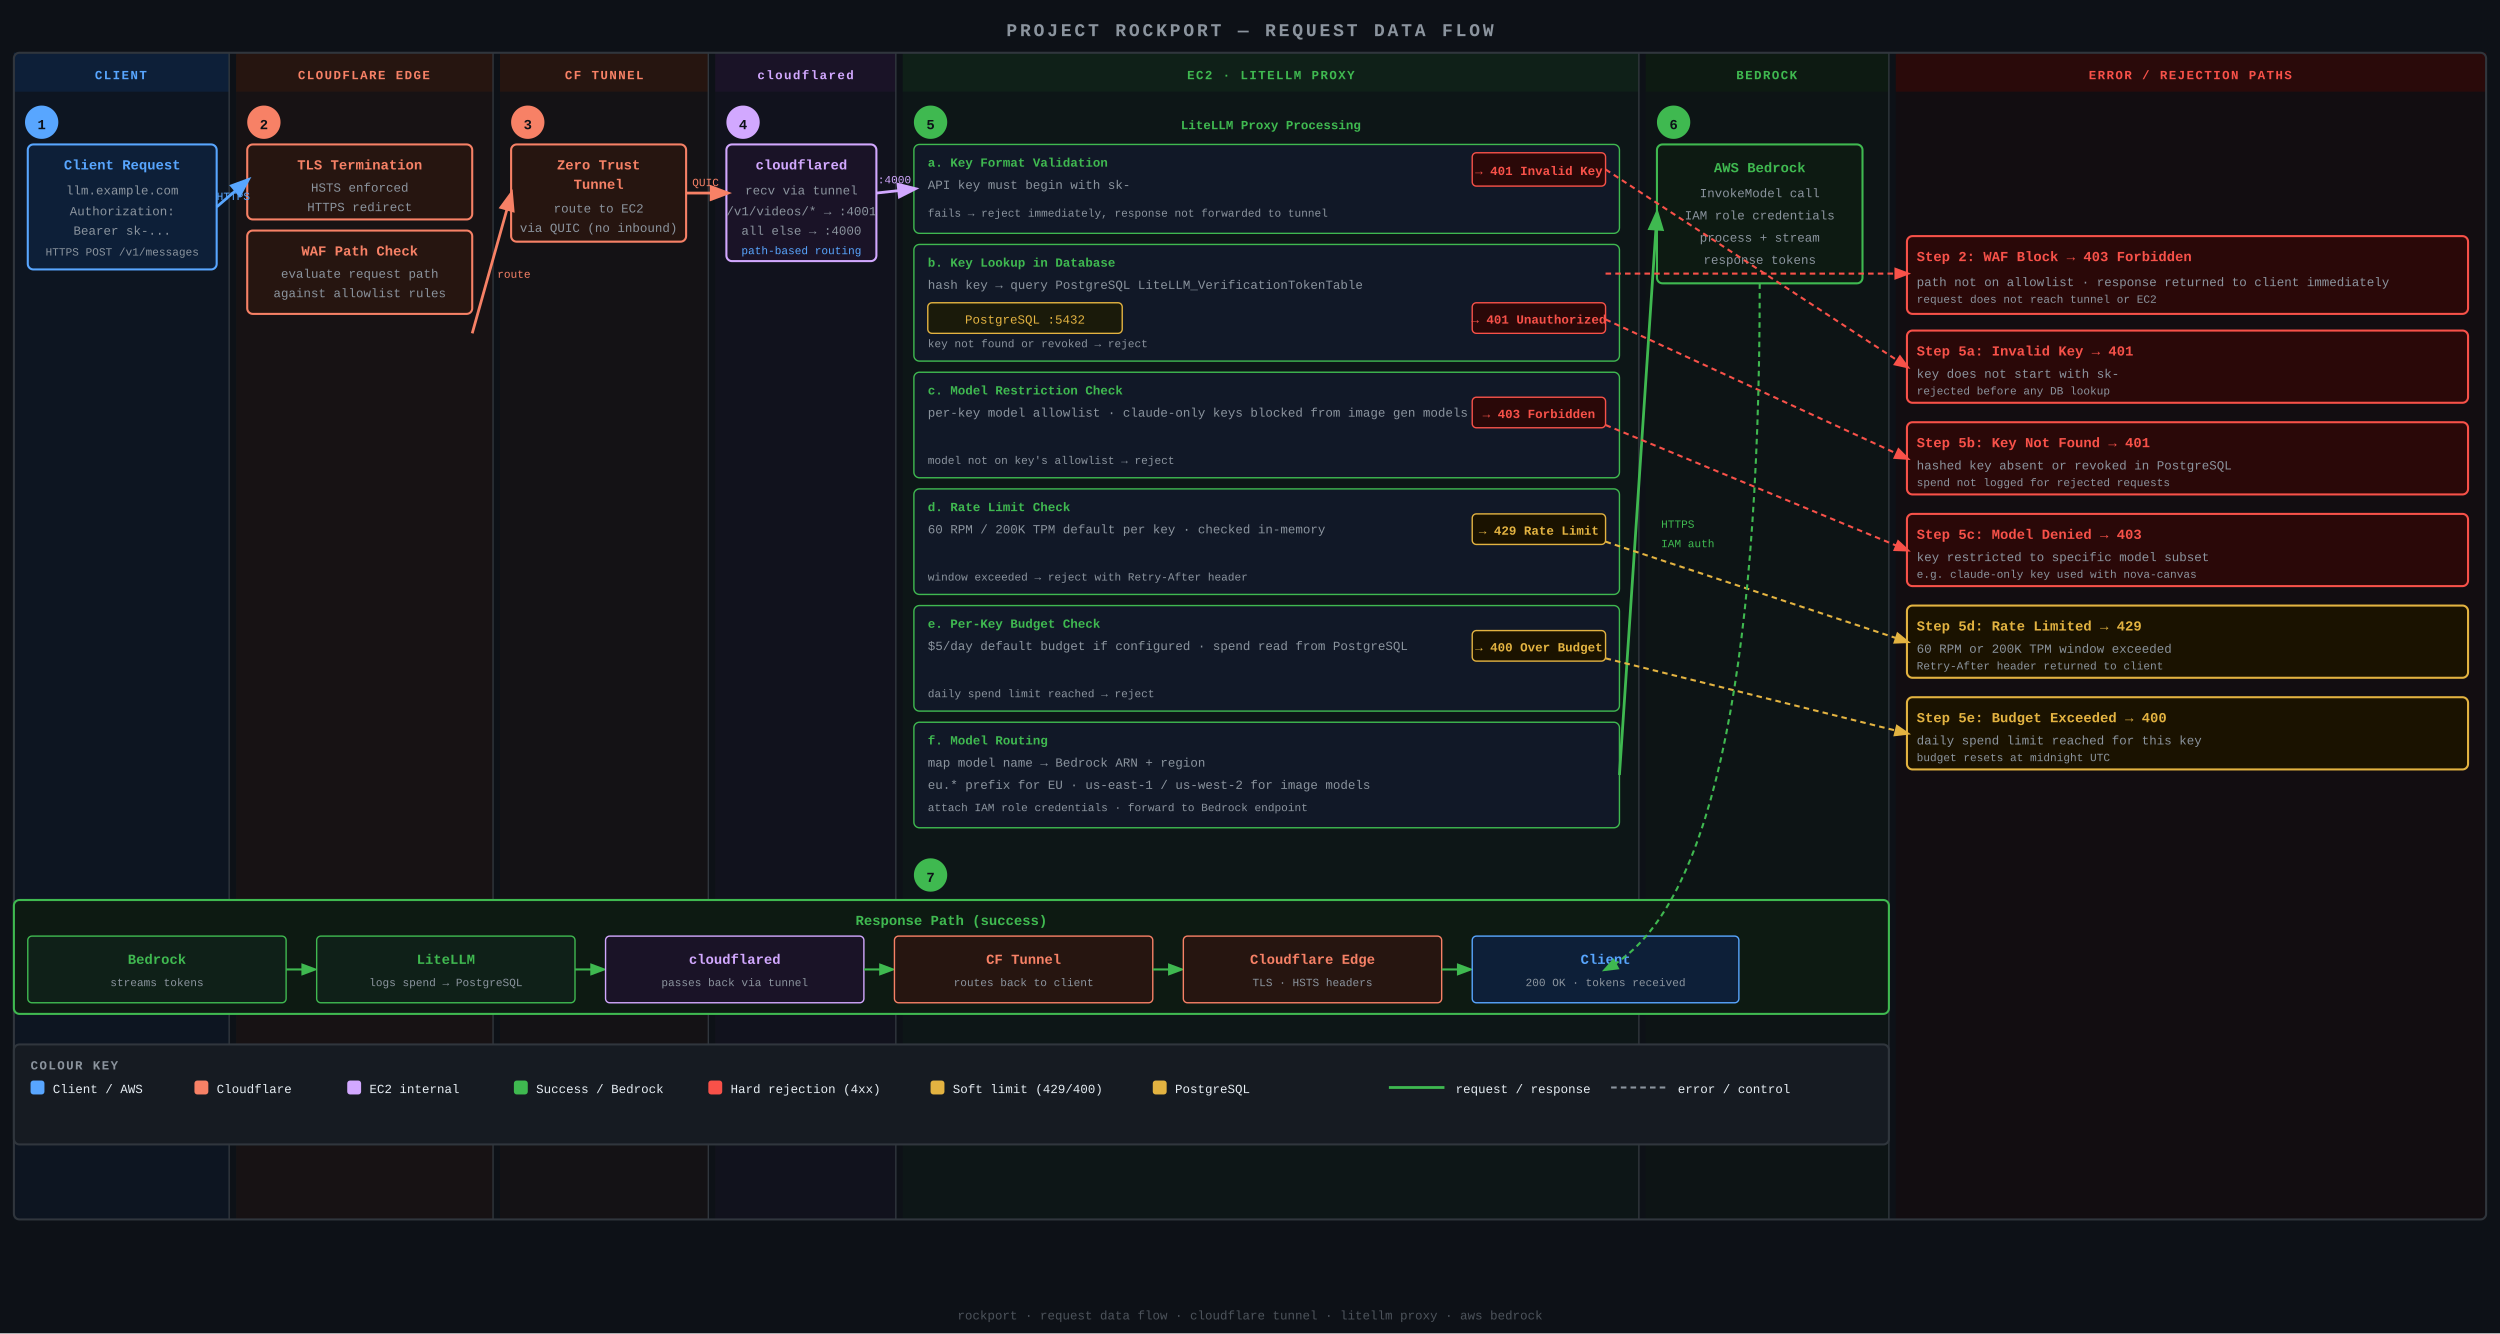
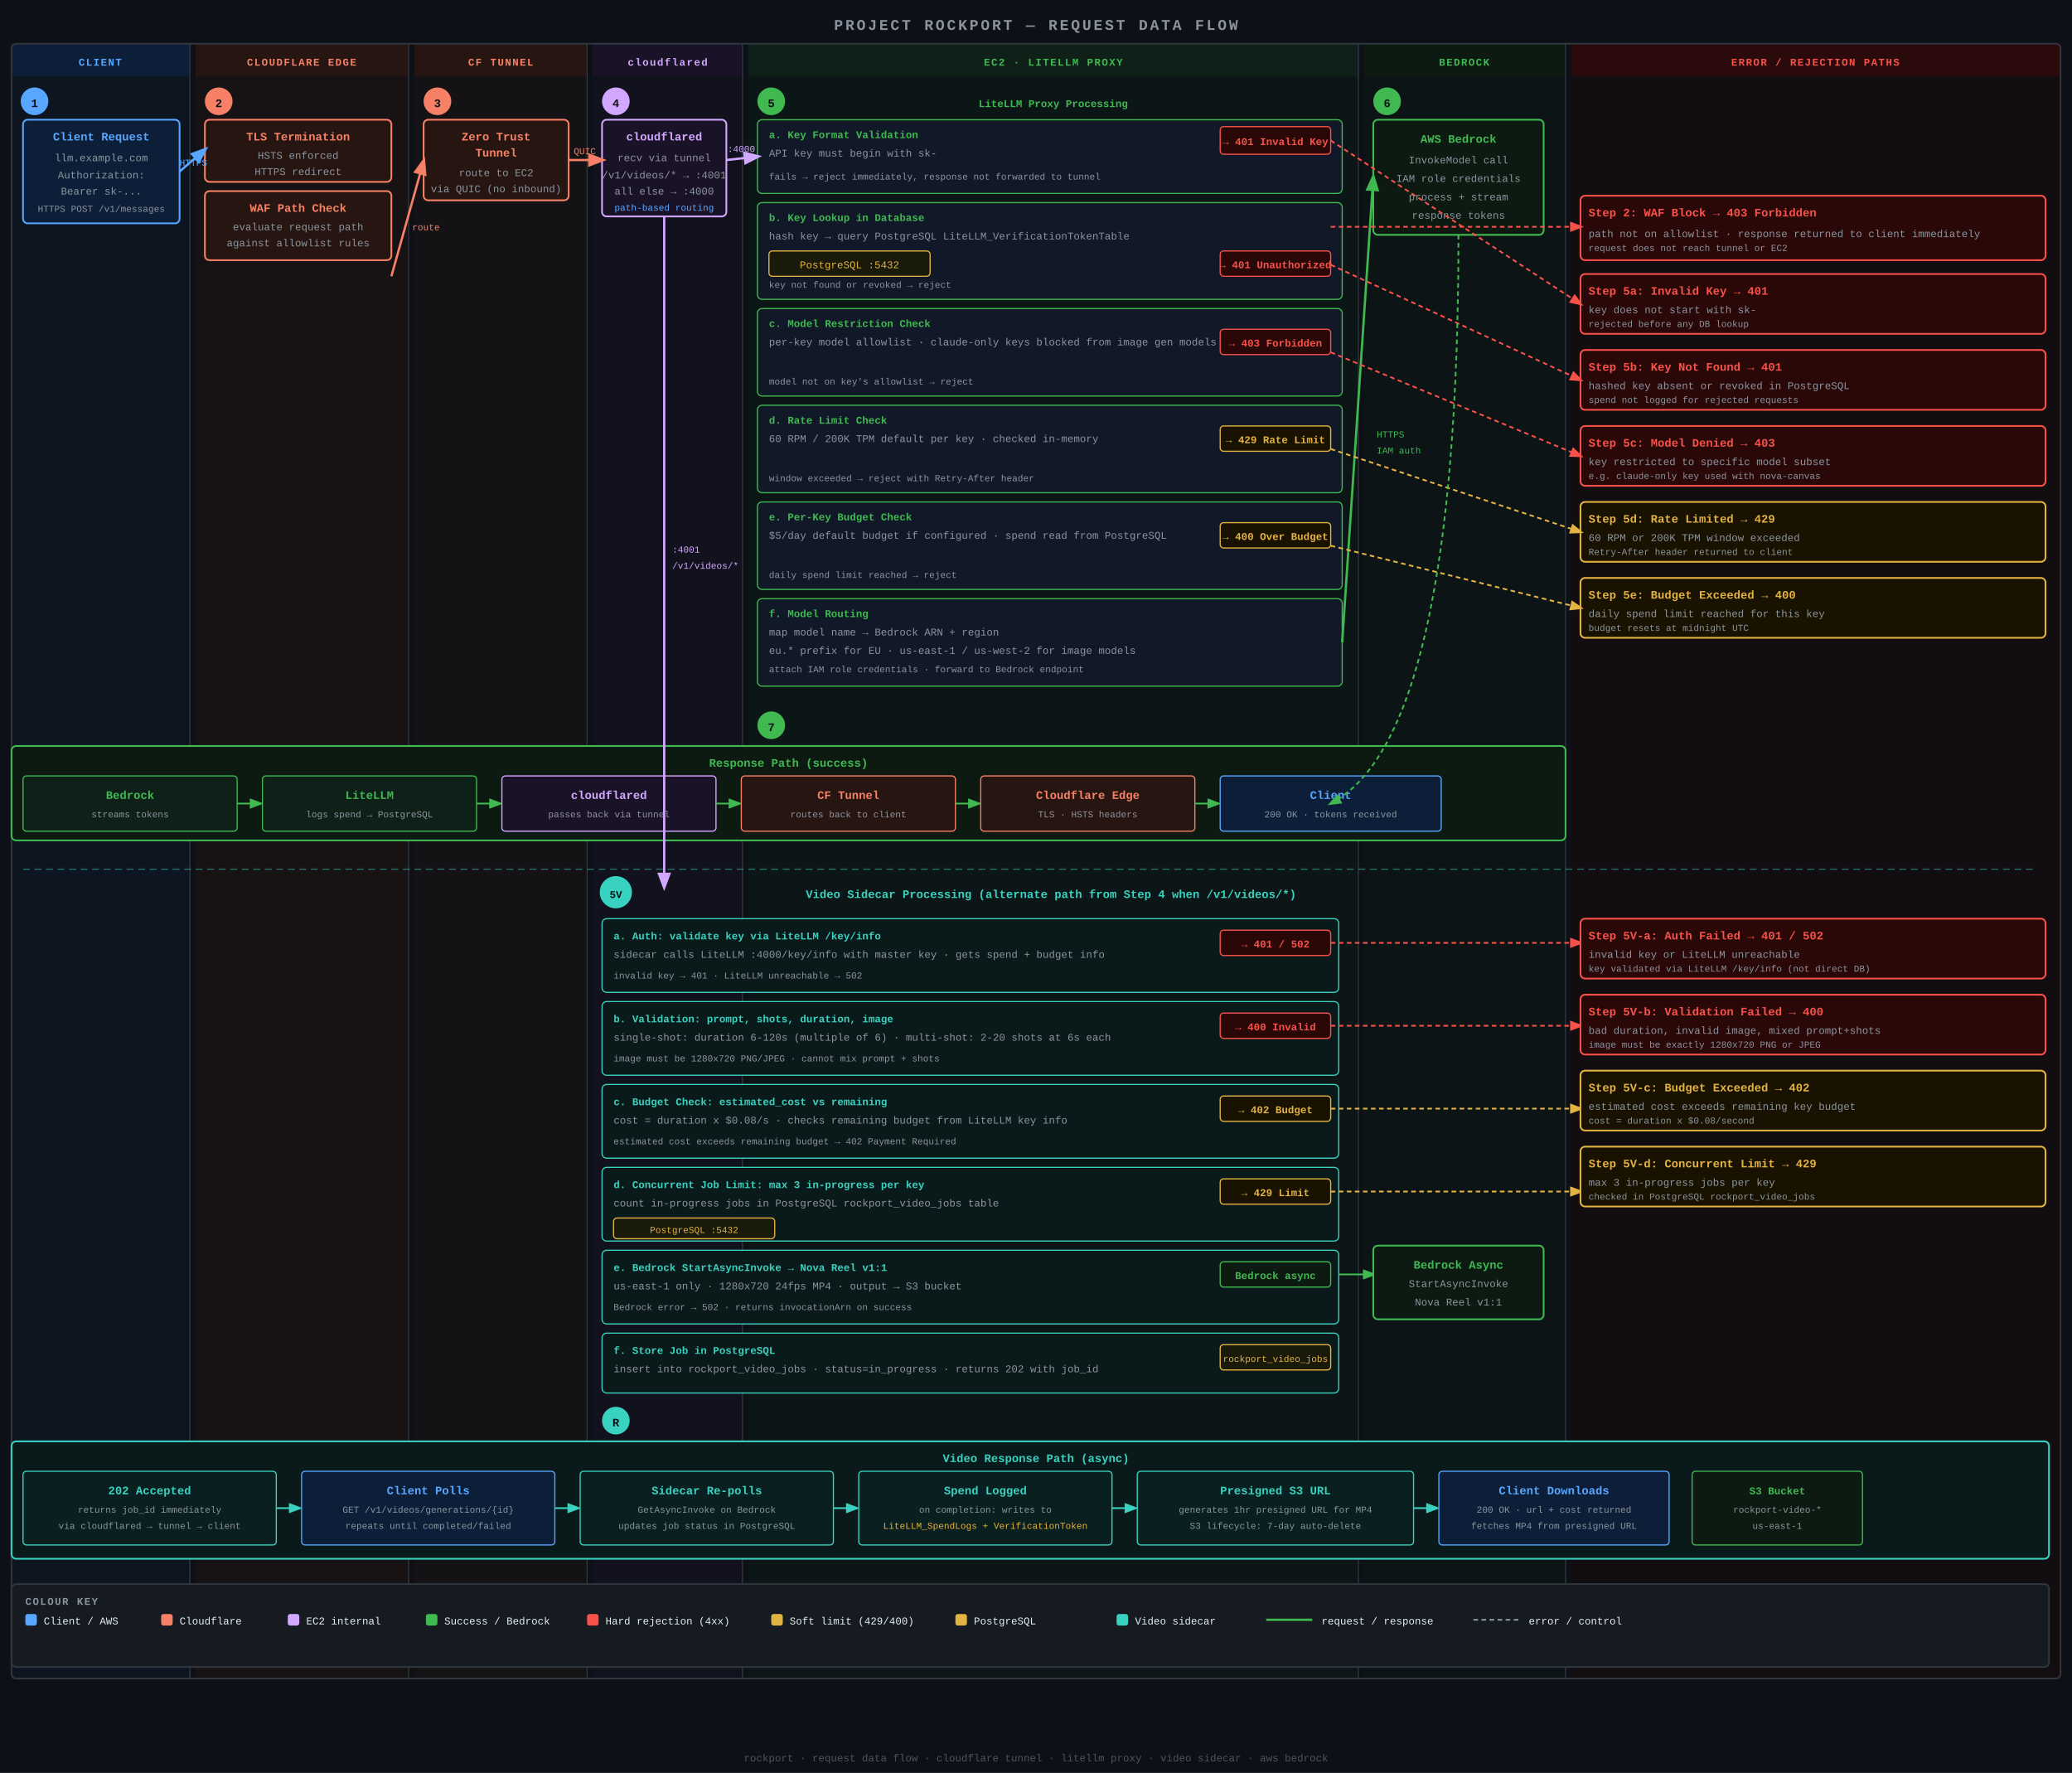
- <svg xmlns="http://www.w3.org/2000/svg" viewBox="0 0 1800 960" width="1800" height="960" font-family="'Courier New', Courier, monospace">
+ <svg xmlns="http://www.w3.org/2000/svg" viewBox="0 0 1800 1540" width="1800" height="1540" font-family="'Courier New', Courier, monospace">
  <defs>
    <marker id="ah" markerWidth="8" markerHeight="8" refX="6" refY="3" orient="auto">
      <path d="M0,0 L0,6 L8,3 z" fill="#8b949e" />
    </marker>
    <marker id="ah-green" markerWidth="8" markerHeight="8" refX="6" refY="3" orient="auto">
      <path d="M0,0 L0,6 L8,3 z" fill="#3fb950" />
    </marker>
    <marker id="ah-red" markerWidth="8" markerHeight="8" refX="6" refY="3" orient="auto">
      <path d="M0,0 L0,6 L8,3 z" fill="#f85149" />
    </marker>
    <marker id="ah-orange" markerWidth="8" markerHeight="8" refX="6" refY="3" orient="auto">
      <path d="M0,0 L0,6 L8,3 z" fill="#f78166" />
    </marker>
    <marker id="ah-blue" markerWidth="8" markerHeight="8" refX="6" refY="3" orient="auto">
      <path d="M0,0 L0,6 L8,3 z" fill="#58a6ff" />
    </marker>
    <marker id="ah-purple" markerWidth="8" markerHeight="8" refX="6" refY="3" orient="auto">
      <path d="M0,0 L0,6 L8,3 z" fill="#d2a8ff" />
    </marker>
    <marker id="ah-yellow" markerWidth="8" markerHeight="8" refX="6" refY="3" orient="auto">
      <path d="M0,0 L0,6 L8,3 z" fill="#e3b341" />
    </marker>
+     <marker id="ah-cyan" markerWidth="8" markerHeight="8" refX="6" refY="3" orient="auto">
+       <path d="M0,0 L0,6 L8,3 z" fill="#39d2c0" />
+     </marker>
+     <marker id="ah-down" markerWidth="8" markerHeight="8" refX="3" refY="6" orient="auto">
+       <path d="M0,0 L6,0 L3,8 z" fill="#d2a8ff" />
+     </marker>
  </defs>
-   <rect width="1800" height="960" fill="#0d1117" />
+   <rect width="1800" height="1540" fill="#0d1117" />
  <text x="900" y="26" text-anchor="middle" fill="#8b949e" font-size="13" font-weight="bold" letter-spacing="2">PROJECT ROCKPORT — REQUEST DATA FLOW</text>
-   <rect x="10" y="38" width="155" height="840" rx="0" fill="#0d1f38" opacity="0.3" />
-   <rect x="170" y="38" width="185" height="840" rx="0" fill="#261510" opacity="0.4" />
-   <rect x="360" y="38" width="150" height="840" rx="0" fill="#261510" opacity="0.25" />
-   <rect x="515" y="38" width="130" height="840" rx="0" fill="#1a1327" opacity="0.35" />
-   <rect x="650" y="38" width="530" height="840" rx="0" fill="#0f2018" opacity="0.35" />
-   <rect x="1185" y="38" width="175" height="840" rx="0" fill="#0d1a12" opacity="0.4" />
-   <rect x="1365" y="38" width="425" height="840" rx="0" fill="#1a0808" opacity="0.4" />
+   <rect x="10" y="38" width="155" height="1420" rx="0" fill="#0d1f38" opacity="0.3" />
+   <rect x="170" y="38" width="185" height="1420" rx="0" fill="#261510" opacity="0.4" />
+   <rect x="360" y="38" width="150" height="1420" rx="0" fill="#261510" opacity="0.25" />
+   <rect x="515" y="38" width="130" height="1420" rx="0" fill="#1a1327" opacity="0.35" />
+   <rect x="650" y="38" width="530" height="1420" rx="0" fill="#0f2018" opacity="0.35" />
+   <rect x="1185" y="38" width="175" height="1420" rx="0" fill="#0d1a12" opacity="0.4" />
+   <rect x="1365" y="38" width="425" height="1420" rx="0" fill="#1a0808" opacity="0.4" />
  <rect x="10" y="38" width="155" height="28" fill="#0d1f38" />
  <rect x="170" y="38" width="185" height="28" fill="#261510" />
  <rect x="360" y="38" width="150" height="28" fill="#261510" />
  <rect x="515" y="38" width="130" height="28" fill="#1a1327" />
  <rect x="650" y="38" width="530" height="28" fill="#0f2018" />
  <rect x="1185" y="38" width="175" height="28" fill="#0d1a12" />
  <rect x="1365" y="38" width="425" height="28" fill="#2a0a0a" />
  <text x="87" y="57" text-anchor="middle" fill="#58a6ff" font-size="9" font-weight="bold" letter-spacing="1">CLIENT</text>
  <text x="262" y="57" text-anchor="middle" fill="#f78166" font-size="9" font-weight="bold" letter-spacing="1">CLOUDFLARE EDGE</text>
  <text x="435" y="57" text-anchor="middle" fill="#f78166" font-size="9" font-weight="bold" letter-spacing="1">CF TUNNEL</text>
  <text x="580" y="57" text-anchor="middle" fill="#d2a8ff" font-size="9" font-weight="bold" letter-spacing="1">cloudflared</text>
  <text x="915" y="57" text-anchor="middle" fill="#3fb950" font-size="9" font-weight="bold" letter-spacing="1">EC2 · LITELLM PROXY</text>
  <text x="1272" y="57" text-anchor="middle" fill="#3fb950" font-size="9" font-weight="bold" letter-spacing="1">BEDROCK</text>
  <text x="1577" y="57" text-anchor="middle" fill="#f85149" font-size="9" font-weight="bold" letter-spacing="1">ERROR / REJECTION PATHS</text>
-   <line x1="165" y1="38" x2="165" y2="878" stroke="#30363d" stroke-width="1" />
-   <line x1="355" y1="38" x2="355" y2="878" stroke="#30363d" stroke-width="1" />
-   <line x1="510" y1="38" x2="510" y2="878" stroke="#30363d" stroke-width="1" />
-   <line x1="645" y1="38" x2="645" y2="878" stroke="#30363d" stroke-width="1" />
-   <line x1="1180" y1="38" x2="1180" y2="878" stroke="#30363d" stroke-width="1" />
-   <line x1="1360" y1="38" x2="1360" y2="878" stroke="#30363d" stroke-width="1" />
-   <rect x="10" y="38" width="1780" height="840" rx="4" fill="none" stroke="#30363d" stroke-width="1.5" />
+   <line x1="165" y1="38" x2="165" y2="1458" stroke="#30363d" stroke-width="1" />
+   <line x1="355" y1="38" x2="355" y2="1458" stroke="#30363d" stroke-width="1" />
+   <line x1="510" y1="38" x2="510" y2="1458" stroke="#30363d" stroke-width="1" />
+   <line x1="645" y1="38" x2="645" y2="1458" stroke="#30363d" stroke-width="1" />
+   <line x1="1180" y1="38" x2="1180" y2="1458" stroke="#30363d" stroke-width="1" />
+   <line x1="1360" y1="38" x2="1360" y2="1458" stroke="#30363d" stroke-width="1" />
+   <rect x="10" y="38" width="1780" height="1420" rx="4" fill="none" stroke="#30363d" stroke-width="1.5" />
  <circle cx="30" cy="88" r="12" fill="#58a6ff" />
  <text x="30" y="93" text-anchor="middle" fill="#0d1117" font-size="10" font-weight="bold">1</text>
  <rect x="20" y="104" width="136" height="90" rx="4" fill="#0d1f38" stroke="#58a6ff" stroke-width="1.5" />
  <text x="88" y="122" text-anchor="middle" fill="#58a6ff" font-size="10" font-weight="bold">Client Request</text>
  <text x="88" y="140" text-anchor="middle" fill="#8b949e" font-size="9">llm.example.com</text>
  <text x="88" y="155" text-anchor="middle" fill="#8b949e" font-size="9">Authorization:</text>
  <text x="88" y="169" text-anchor="middle" fill="#8b949e" font-size="9">Bearer sk-...</text>
  <text x="88" y="184" text-anchor="middle" fill="#8b949e" font-size="8">HTTPS POST /v1/messages</text>
  <circle cx="190" cy="88" r="12" fill="#f78166" />
  <text x="190" y="93" text-anchor="middle" fill="#0d1117" font-size="10" font-weight="bold">2</text>
  <rect x="178" y="104" width="162" height="54" rx="4" fill="#261510" stroke="#f78166" stroke-width="1.5" />
  <text x="259" y="122" text-anchor="middle" fill="#f78166" font-size="10" font-weight="bold">TLS Termination</text>
  <text x="259" y="138" text-anchor="middle" fill="#8b949e" font-size="9">HSTS enforced</text>
  <text x="259" y="152" text-anchor="middle" fill="#8b949e" font-size="9">HTTPS redirect</text>
  <rect x="178" y="166" width="162" height="60" rx="4" fill="#261510" stroke="#f78166" stroke-width="1.5" />
  <text x="259" y="184" text-anchor="middle" fill="#f78166" font-size="10" font-weight="bold">WAF Path Check</text>
  <text x="259" y="200" text-anchor="middle" fill="#8b949e" font-size="9">evaluate request path</text>
  <text x="259" y="214" text-anchor="middle" fill="#8b949e" font-size="9">against allowlist rules</text>
  <circle cx="380" cy="88" r="12" fill="#f78166" />
  <text x="380" y="93" text-anchor="middle" fill="#0d1117" font-size="10" font-weight="bold">3</text>
  <rect x="368" y="104" width="126" height="70" rx="4" fill="#261510" stroke="#f78166" stroke-width="1.5" />
  <text x="431" y="122" text-anchor="middle" fill="#f78166" font-size="10" font-weight="bold">Zero Trust</text>
  <text x="431" y="136" text-anchor="middle" fill="#f78166" font-size="10" font-weight="bold">Tunnel</text>
  <text x="431" y="153" text-anchor="middle" fill="#8b949e" font-size="9">route to EC2</text>
  <text x="431" y="167" text-anchor="middle" fill="#8b949e" font-size="9">via QUIC (no inbound)</text>
  <circle cx="535" cy="88" r="12" fill="#d2a8ff" />
  <text x="535" y="93" text-anchor="middle" fill="#0d1117" font-size="10" font-weight="bold">4</text>
  <rect x="523" y="104" width="108" height="84" rx="4" fill="#1a1327" stroke="#d2a8ff" stroke-width="1.5" />
  <text x="577" y="122" text-anchor="middle" fill="#d2a8ff" font-size="10" font-weight="bold">cloudflared</text>
  <text x="577" y="140" text-anchor="middle" fill="#8b949e" font-size="9">recv via tunnel</text>
  <text x="577" y="155" text-anchor="middle" fill="#8b949e" font-size="9">/v1/videos/* → :4001</text>
  <text x="577" y="169" text-anchor="middle" fill="#8b949e" font-size="9">all else → :4000</text>
  <text x="577" y="183" text-anchor="middle" fill="#58a6ff" font-size="8">path-based routing</text>
  <circle cx="670" cy="88" r="12" fill="#3fb950" />
  <text x="670" y="93" text-anchor="middle" fill="#0d1117" font-size="10" font-weight="bold">5</text>
  <text x="915" y="93" text-anchor="middle" fill="#3fb950" font-size="9" font-weight="bold">LiteLLM Proxy Processing</text>
  <rect x="658" y="104" width="508" height="64" rx="4" fill="#111827" stroke="#3fb950" stroke-width="1" />
  <text x="668" y="120" fill="#3fb950" font-size="9" font-weight="bold">a.  Key Format Validation</text>
  <text x="668" y="136" fill="#8b949e" font-size="9">API key must begin with  sk-</text>
  <rect x="1060" y="110" width="96" height="24" rx="3" fill="#2a0808" stroke="#f85149" stroke-width="1" />
  <text x="1108" y="126" text-anchor="middle" fill="#f85149" font-size="9" font-weight="bold">→ 401 Invalid Key</text>
  <text x="668" y="156" fill="#8b949e" font-size="8">fails → reject immediately, response not forwarded to tunnel</text>
  <rect x="658" y="176" width="508" height="84" rx="4" fill="#111827" stroke="#3fb950" stroke-width="1" />
  <text x="668" y="192" fill="#3fb950" font-size="9" font-weight="bold">b.  Key Lookup in Database</text>
  <text x="668" y="208" fill="#8b949e" font-size="9">hash key → query PostgreSQL  LiteLLM_VerificationTokenTable</text>
  <rect x="668" y="218" width="140" height="22" rx="3" fill="#1a1a0a" stroke="#e3b341" stroke-width="1" />
  <text x="738" y="233" text-anchor="middle" fill="#e3b341" font-size="9">PostgreSQL :5432</text>
  <rect x="1060" y="218" width="96" height="22" rx="3" fill="#2a0808" stroke="#f85149" stroke-width="1" />
  <text x="1108" y="233" text-anchor="middle" fill="#f85149" font-size="9" font-weight="bold">→ 401 Unauthorized</text>
  <text x="668" y="250" fill="#8b949e" font-size="8">key not found or revoked → reject</text>
  <rect x="658" y="268" width="508" height="76" rx="4" fill="#111827" stroke="#3fb950" stroke-width="1" />
  <text x="668" y="284" fill="#3fb950" font-size="9" font-weight="bold">c.  Model Restriction Check</text>
  <text x="668" y="300" fill="#8b949e" font-size="9">per-key model allowlist · claude-only keys blocked from image gen models</text>
  <rect x="1060" y="286" width="96" height="22" rx="3" fill="#2a0808" stroke="#f85149" stroke-width="1" />
  <text x="1108" y="301" text-anchor="middle" fill="#f85149" font-size="9" font-weight="bold">→ 403 Forbidden</text>
  <text x="668" y="334" fill="#8b949e" font-size="8">model not on key's allowlist → reject</text>
  <rect x="658" y="352" width="508" height="76" rx="4" fill="#111827" stroke="#3fb950" stroke-width="1" />
  <text x="668" y="368" fill="#3fb950" font-size="9" font-weight="bold">d.  Rate Limit Check</text>
  <text x="668" y="384" fill="#8b949e" font-size="9">60 RPM  /  200K TPM default per key  ·  checked in-memory</text>
  <rect x="1060" y="370" width="96" height="22" rx="3" fill="#1a1200" stroke="#e3b341" stroke-width="1" />
  <text x="1108" y="385" text-anchor="middle" fill="#e3b341" font-size="9" font-weight="bold">→ 429 Rate Limit</text>
  <text x="668" y="418" fill="#8b949e" font-size="8">window exceeded → reject with Retry-After header</text>
  <rect x="658" y="436" width="508" height="76" rx="4" fill="#111827" stroke="#3fb950" stroke-width="1" />
  <text x="668" y="452" fill="#3fb950" font-size="9" font-weight="bold">e.  Per-Key Budget Check</text>
  <text x="668" y="468" fill="#8b949e" font-size="9">$5/day default budget if configured  ·  spend read from PostgreSQL</text>
  <rect x="1060" y="454" width="96" height="22" rx="3" fill="#1a1200" stroke="#e3b341" stroke-width="1" />
  <text x="1108" y="469" text-anchor="middle" fill="#e3b341" font-size="9" font-weight="bold">→ 400 Over Budget</text>
  <text x="668" y="502" fill="#8b949e" font-size="8">daily spend limit reached → reject</text>
  <rect x="658" y="520" width="508" height="76" rx="4" fill="#111827" stroke="#3fb950" stroke-width="1" />
  <text x="668" y="536" fill="#3fb950" font-size="9" font-weight="bold">f.  Model Routing</text>
  <text x="668" y="552" fill="#8b949e" font-size="9">map model name → Bedrock ARN + region</text>
  <text x="668" y="568" fill="#8b949e" font-size="9">eu.* prefix for EU  ·  us-east-1 / us-west-2 for image models</text>
  <text x="668" y="584" fill="#8b949e" font-size="8">attach IAM role credentials · forward to Bedrock endpoint</text>
  <circle cx="1205" cy="88" r="12" fill="#3fb950" />
  <text x="1205" y="93" text-anchor="middle" fill="#0d1117" font-size="10" font-weight="bold">6</text>
  <rect x="1193" y="104" width="148" height="100" rx="4" fill="#0d1a12" stroke="#3fb950" stroke-width="1.5" />
  <text x="1267" y="124" text-anchor="middle" fill="#3fb950" font-size="10" font-weight="bold">AWS Bedrock</text>
  <text x="1267" y="142" text-anchor="middle" fill="#8b949e" font-size="9">InvokeModel call</text>
  <text x="1267" y="158" text-anchor="middle" fill="#8b949e" font-size="9">IAM role credentials</text>
  <text x="1267" y="174" text-anchor="middle" fill="#8b949e" font-size="9">process + stream</text>
  <text x="1267" y="190" text-anchor="middle" fill="#8b949e" font-size="9">response tokens</text>
  <rect x="1373" y="170" width="404" height="56" rx="4" fill="#2a0808" stroke="#f85149" stroke-width="1.5" />
  <text x="1380" y="188" fill="#f85149" font-size="10" font-weight="bold">Step 2: WAF Block → 403 Forbidden</text>
  <text x="1380" y="206" fill="#8b949e" font-size="9">path not on allowlist · response returned to client immediately</text>
  <text x="1380" y="218" fill="#8b949e" font-size="8">request does not reach tunnel or EC2</text>
  <rect x="1373" y="238" width="404" height="52" rx="4" fill="#2a0808" stroke="#f85149" stroke-width="1.5" />
  <text x="1380" y="256" fill="#f85149" font-size="10" font-weight="bold">Step 5a: Invalid Key → 401</text>
  <text x="1380" y="272" fill="#8b949e" font-size="9">key does not start with  sk-</text>
  <text x="1380" y="284" fill="#8b949e" font-size="8">rejected before any DB lookup</text>
  <rect x="1373" y="304" width="404" height="52" rx="4" fill="#2a0808" stroke="#f85149" stroke-width="1.5" />
  <text x="1380" y="322" fill="#f85149" font-size="10" font-weight="bold">Step 5b: Key Not Found → 401</text>
  <text x="1380" y="338" fill="#8b949e" font-size="9">hashed key absent or revoked in PostgreSQL</text>
  <text x="1380" y="350" fill="#8b949e" font-size="8">spend not logged for rejected requests</text>
  <rect x="1373" y="370" width="404" height="52" rx="4" fill="#2a0808" stroke="#f85149" stroke-width="1.5" />
  <text x="1380" y="388" fill="#f85149" font-size="10" font-weight="bold">Step 5c: Model Denied → 403</text>
  <text x="1380" y="404" fill="#8b949e" font-size="9">key restricted to specific model subset</text>
  <text x="1380" y="416" fill="#8b949e" font-size="8">e.g. claude-only key used with nova-canvas</text>
  <rect x="1373" y="436" width="404" height="52" rx="4" fill="#1a1200" stroke="#e3b341" stroke-width="1.5" />
  <text x="1380" y="454" fill="#e3b341" font-size="10" font-weight="bold">Step 5d: Rate Limited → 429</text>
  <text x="1380" y="470" fill="#8b949e" font-size="9">60 RPM or 200K TPM window exceeded</text>
  <text x="1380" y="482" fill="#8b949e" font-size="8">Retry-After header returned to client</text>
  <rect x="1373" y="502" width="404" height="52" rx="4" fill="#1a1200" stroke="#e3b341" stroke-width="1.5" />
  <text x="1380" y="520" fill="#e3b341" font-size="10" font-weight="bold">Step 5e: Budget Exceeded → 400</text>
  <text x="1380" y="536" fill="#8b949e" font-size="9">daily spend limit reached for this key</text>
  <text x="1380" y="548" fill="#8b949e" font-size="8">budget resets at midnight UTC</text>
  <circle cx="670" cy="630" r="12" fill="#3fb950" />
  <text x="670" y="635" text-anchor="middle" fill="#0d1117" font-size="10" font-weight="bold">7</text>
  <rect x="10" y="648" width="1350" height="82" rx="4" fill="#0d1a12" stroke="#3fb950" stroke-width="1.5" />
  <text x="685" y="666" text-anchor="middle" fill="#3fb950" font-size="10" font-weight="bold">Response Path (success)</text>
  <rect x="20" y="674" width="186" height="48" rx="3" fill="#0f2018" stroke="#3fb950" stroke-width="1" />
  <text x="113" y="694" text-anchor="middle" fill="#3fb950" font-size="10" font-weight="bold">Bedrock</text>
  <text x="113" y="710" text-anchor="middle" fill="#8b949e" font-size="8">streams tokens</text>
  <line x1="206" y1="698" x2="226" y2="698" stroke="#3fb950" stroke-width="1.5" marker-end="url(#ah-green)" />
  <rect x="228" y="674" width="186" height="48" rx="3" fill="#0f2018" stroke="#3fb950" stroke-width="1" />
  <text x="321" y="694" text-anchor="middle" fill="#3fb950" font-size="10" font-weight="bold">LiteLLM</text>
  <text x="321" y="710" text-anchor="middle" fill="#8b949e" font-size="8">logs spend → PostgreSQL</text>
  <line x1="414" y1="698" x2="434" y2="698" stroke="#3fb950" stroke-width="1.5" marker-end="url(#ah-green)" />
  <rect x="436" y="674" width="186" height="48" rx="3" fill="#1a1327" stroke="#d2a8ff" stroke-width="1" />
  <text x="529" y="694" text-anchor="middle" fill="#d2a8ff" font-size="10" font-weight="bold">cloudflared</text>
  <text x="529" y="710" text-anchor="middle" fill="#8b949e" font-size="8">passes back via tunnel</text>
  <line x1="622" y1="698" x2="642" y2="698" stroke="#3fb950" stroke-width="1.5" marker-end="url(#ah-green)" />
  <rect x="644" y="674" width="186" height="48" rx="3" fill="#261510" stroke="#f78166" stroke-width="1" />
  <text x="737" y="694" text-anchor="middle" fill="#f78166" font-size="10" font-weight="bold">CF Tunnel</text>
  <text x="737" y="710" text-anchor="middle" fill="#8b949e" font-size="8">routes back to client</text>
  <line x1="830" y1="698" x2="850" y2="698" stroke="#3fb950" stroke-width="1.5" marker-end="url(#ah-green)" />
  <rect x="852" y="674" width="186" height="48" rx="3" fill="#261510" stroke="#f78166" stroke-width="1" />
  <text x="945" y="694" text-anchor="middle" fill="#f78166" font-size="10" font-weight="bold">Cloudflare Edge</text>
  <text x="945" y="710" text-anchor="middle" fill="#8b949e" font-size="8">TLS · HSTS headers</text>
  <line x1="1038" y1="698" x2="1058" y2="698" stroke="#3fb950" stroke-width="1.5" marker-end="url(#ah-green)" />
  <rect x="1060" y="674" width="192" height="48" rx="3" fill="#0d1f38" stroke="#58a6ff" stroke-width="1" />
  <text x="1156" y="694" text-anchor="middle" fill="#58a6ff" font-size="10" font-weight="bold">Client</text>
  <text x="1156" y="710" text-anchor="middle" fill="#8b949e" font-size="8">200 OK · tokens received</text>
  <line x1="156" y1="149" x2="178" y2="130" stroke="#58a6ff" stroke-width="2" marker-end="url(#ah-blue)" />
  <text x="168" y="144" text-anchor="middle" fill="#58a6ff" font-size="8">HTTPS</text>
  <line x1="340" y1="240" x2="368" y2="140" stroke="#f78166" stroke-width="2" marker-end="url(#ah-orange)" />
  <text x="358" y="200" fill="#f78166" font-size="8">route</text>
  <line x1="494" y1="139" x2="523" y2="139" stroke="#f78166" stroke-width="2" marker-end="url(#ah-orange)" />
  <text x="508" y="134" text-anchor="middle" fill="#f78166" font-size="8">QUIC</text>
  <line x1="631" y1="139" x2="658" y2="136" stroke="#d2a8ff" stroke-width="2" marker-end="url(#ah-purple)" />
  <text x="644" y="132" text-anchor="middle" fill="#d2a8ff" font-size="8">:4000</text>
  <line x1="1166" y1="558" x2="1193" y2="154" stroke="#3fb950" stroke-width="2" marker-end="url(#ah-green)" />
  <text x="1196" y="380" fill="#3fb950" font-size="8">HTTPS</text>
  <text x="1196" y="394" fill="#3fb950" font-size="8">IAM auth</text>
  <line x1="1156" y1="197" x2="1373" y2="197" stroke="#f85149" stroke-width="1.5" stroke-dasharray="4,3" marker-end="url(#ah-red)" />
  <line x1="1156" y1="122" x2="1373" y2="264" stroke="#f85149" stroke-width="1.5" stroke-dasharray="4,3" marker-end="url(#ah-red)" />
  <line x1="1156" y1="230" x2="1373" y2="330" stroke="#f85149" stroke-width="1.5" stroke-dasharray="4,3" marker-end="url(#ah-red)" />
  <line x1="1156" y1="306" x2="1373" y2="396" stroke="#f85149" stroke-width="1.5" stroke-dasharray="4,3" marker-end="url(#ah-red)" />
  <line x1="1156" y1="390" x2="1373" y2="462" stroke="#e3b341" stroke-width="1.5" stroke-dasharray="4,3" marker-end="url(#ah-yellow)" />
  <line x1="1156" y1="474" x2="1373" y2="528" stroke="#e3b341" stroke-width="1.5" stroke-dasharray="4,3" marker-end="url(#ah-yellow)" />
  <path d="M 1267 204 Q 1267 640 1156 698" stroke="#3fb950" stroke-width="1.5" stroke-dasharray="4,3" fill="none" marker-end="url(#ah-green)" />
-   <rect x="10" y="752" width="1350" height="72" rx="4" fill="#161b22" stroke="#30363d" stroke-width="1.5" />
-   <text x="22" y="770" fill="#8b949e" font-size="9" font-weight="bold" letter-spacing="1">COLOUR KEY</text>
-   <rect x="22" y="778" width="10" height="10" rx="2" fill="#58a6ff" />
-   <text x="38" y="787" fill="#e6edf3" font-size="9">Client / AWS</text>
-   <rect x="140" y="778" width="10" height="10" rx="2" fill="#f78166" />
-   <text x="156" y="787" fill="#e6edf3" font-size="9">Cloudflare</text>
-   <rect x="250" y="778" width="10" height="10" rx="2" fill="#d2a8ff" />
-   <text x="266" y="787" fill="#e6edf3" font-size="9">EC2 internal</text>
-   <rect x="370" y="778" width="10" height="10" rx="2" fill="#3fb950" />
-   <text x="386" y="787" fill="#e6edf3" font-size="9">Success / Bedrock</text>
-   <rect x="510" y="778" width="10" height="10" rx="2" fill="#f85149" />
-   <text x="526" y="787" fill="#e6edf3" font-size="9">Hard rejection (4xx)</text>
-   <rect x="670" y="778" width="10" height="10" rx="2" fill="#e3b341" />
-   <text x="686" y="787" fill="#e6edf3" font-size="9">Soft limit (429/400)</text>
-   <rect x="830" y="778" width="10" height="10" rx="2" fill="#e3b341" />
-   <text x="846" y="787" fill="#e6edf3" font-size="9">PostgreSQL</text>
-   <line x1="1000" y1="783" x2="1040" y2="783" stroke="#3fb950" stroke-width="2" />
-   <text x="1048" y="787" fill="#e6edf3" font-size="9">request / response</text>
-   <line x1="1160" y1="783" x2="1200" y2="783" stroke="#8b949e" stroke-width="1.5" stroke-dasharray="4,3" />
-   <text x="1208" y="787" fill="#e6edf3" font-size="9">error / control</text>
-   <text x="900" y="950" text-anchor="middle" fill="#8b949e" font-size="9" opacity="0.5">rockport · request data flow · cloudflare tunnel · litellm proxy · aws bedrock</text>
+   <line x1="20" y1="755" x2="1770" y2="755" stroke="#39d2c0" stroke-width="1" stroke-dasharray="6,4" opacity="0.5" />
+   <circle cx="535" cy="775" r="14" fill="#39d2c0" />
+   <text x="535" y="780" text-anchor="middle" fill="#0d1117" font-size="9" font-weight="bold">5V</text>
+   <text x="700" y="780" text-anchor="start" fill="#39d2c0" font-size="10" font-weight="bold">Video Sidecar Processing (alternate path from Step 4 when /v1/videos/*)</text>
+   <path d="M 577 188 L 577 770" stroke="#d2a8ff" stroke-width="2" marker-end="url(#ah-purple)" />
+   <text x="584" y="480" fill="#d2a8ff" font-size="8">:4001</text>
+   <text x="584" y="494" fill="#d2a8ff" font-size="8">/v1/videos/*</text>
+   <rect x="523" y="798" width="640" height="64" rx="4" fill="#0a1a1a" stroke="#39d2c0" stroke-width="1" />
+   <text x="533" y="816" fill="#39d2c0" font-size="9" font-weight="bold">a.  Auth: validate key via LiteLLM /key/info</text>
+   <text x="533" y="832" fill="#8b949e" font-size="9">sidecar calls LiteLLM :4000/key/info with master key · gets spend + budget info</text>
+   <text x="533" y="850" fill="#8b949e" font-size="8">invalid key → 401 · LiteLLM unreachable → 502</text>
+   <rect x="1060" y="808" width="96" height="22" rx="3" fill="#2a0808" stroke="#f85149" stroke-width="1" />
+   <text x="1108" y="823" text-anchor="middle" fill="#f85149" font-size="9" font-weight="bold">→ 401 / 502</text>
+   <rect x="523" y="870" width="640" height="64" rx="4" fill="#0a1a1a" stroke="#39d2c0" stroke-width="1" />
+   <text x="533" y="888" fill="#39d2c0" font-size="9" font-weight="bold">b.  Validation: prompt, shots, duration, image</text>
+   <text x="533" y="904" fill="#8b949e" font-size="9">single-shot: duration 6-120s (multiple of 6) · multi-shot: 2-20 shots at 6s each</text>
+   <text x="533" y="922" fill="#8b949e" font-size="8">image must be 1280x720 PNG/JPEG · cannot mix prompt + shots</text>
+   <rect x="1060" y="880" width="96" height="22" rx="3" fill="#2a0808" stroke="#f85149" stroke-width="1" />
+   <text x="1108" y="895" text-anchor="middle" fill="#f85149" font-size="9" font-weight="bold">→ 400 Invalid</text>
+   <rect x="523" y="942" width="640" height="64" rx="4" fill="#0a1a1a" stroke="#39d2c0" stroke-width="1" />
+   <text x="533" y="960" fill="#39d2c0" font-size="9" font-weight="bold">c.  Budget Check: estimated_cost vs remaining</text>
+   <text x="533" y="976" fill="#8b949e" font-size="9">cost = duration x $0.08/s · checks remaining budget from LiteLLM key info</text>
+   <text x="533" y="994" fill="#8b949e" font-size="8">estimated cost exceeds remaining budget → 402 Payment Required</text>
+   <rect x="1060" y="952" width="96" height="22" rx="3" fill="#1a1200" stroke="#e3b341" stroke-width="1" />
+   <text x="1108" y="967" text-anchor="middle" fill="#e3b341" font-size="9" font-weight="bold">→ 402 Budget</text>
+   <rect x="523" y="1014" width="640" height="64" rx="4" fill="#0a1a1a" stroke="#39d2c0" stroke-width="1" />
+   <text x="533" y="1032" fill="#39d2c0" font-size="9" font-weight="bold">d.  Concurrent Job Limit: max 3 in-progress per key</text>
+   <text x="533" y="1048" fill="#8b949e" font-size="9">count in-progress jobs in PostgreSQL rockport_video_jobs table</text>
+   <rect x="533" y="1058" width="140" height="18" rx="3" fill="#1a1a0a" stroke="#e3b341" stroke-width="1" />
+   <text x="603" y="1071" text-anchor="middle" fill="#e3b341" font-size="8">PostgreSQL :5432</text>
+   <rect x="1060" y="1024" width="96" height="22" rx="3" fill="#1a1200" stroke="#e3b341" stroke-width="1" />
+   <text x="1108" y="1039" text-anchor="middle" fill="#e3b341" font-size="9" font-weight="bold">→ 429 Limit</text>
+   <rect x="523" y="1086" width="640" height="64" rx="4" fill="#0a1a1a" stroke="#39d2c0" stroke-width="1" />
+   <text x="533" y="1104" fill="#39d2c0" font-size="9" font-weight="bold">e.  Bedrock StartAsyncInvoke → Nova Reel v1:1</text>
+   <text x="533" y="1120" fill="#8b949e" font-size="9">us-east-1 only · 1280x720 24fps MP4 · output → S3 bucket</text>
+   <text x="533" y="1138" fill="#8b949e" font-size="8">Bedrock error → 502 · returns invocationArn on success</text>
+   <rect x="1060" y="1096" width="96" height="22" rx="3" fill="#0d1a12" stroke="#3fb950" stroke-width="1" />
+   <text x="1108" y="1111" text-anchor="middle" fill="#3fb950" font-size="9" font-weight="bold">Bedrock async</text>
+   <rect x="523" y="1158" width="640" height="52" rx="4" fill="#0a1a1a" stroke="#39d2c0" stroke-width="1" />
+   <text x="533" y="1176" fill="#39d2c0" font-size="9" font-weight="bold">f.  Store Job in PostgreSQL</text>
+   <text x="533" y="1192" fill="#8b949e" font-size="9">insert into rockport_video_jobs · status=in_progress · returns 202 with job_id</text>
+   <rect x="1060" y="1168" width="96" height="22" rx="3" fill="#1a1a0a" stroke="#e3b341" stroke-width="1" />
+   <text x="1108" y="1183" text-anchor="middle" fill="#e3b341" font-size="8">rockport_video_jobs</text>
+   <line x1="1163" y1="1107" x2="1193" y2="1107" stroke="#3fb950" stroke-width="1.5" marker-end="url(#ah-green)" />
+   <line x1="1156" y1="819" x2="1373" y2="819" stroke="#f85149" stroke-width="1.5" stroke-dasharray="4,3" marker-end="url(#ah-red)" />
+   <line x1="1156" y1="891" x2="1373" y2="891" stroke="#f85149" stroke-width="1.5" stroke-dasharray="4,3" marker-end="url(#ah-red)" />
+   <line x1="1156" y1="963" x2="1373" y2="963" stroke="#e3b341" stroke-width="1.5" stroke-dasharray="4,3" marker-end="url(#ah-yellow)" />
+   <line x1="1156" y1="1035" x2="1373" y2="1035" stroke="#e3b341" stroke-width="1.5" stroke-dasharray="4,3" marker-end="url(#ah-yellow)" />
+   <rect x="1373" y="798" width="404" height="52" rx="4" fill="#2a0808" stroke="#f85149" stroke-width="1.5" />
+   <text x="1380" y="816" fill="#f85149" font-size="10" font-weight="bold">Step 5V-a: Auth Failed → 401 / 502</text>
+   <text x="1380" y="832" fill="#8b949e" font-size="9">invalid key or LiteLLM unreachable</text>
+   <text x="1380" y="844" fill="#8b949e" font-size="8">key validated via LiteLLM /key/info (not direct DB)</text>
+   <rect x="1373" y="864" width="404" height="52" rx="4" fill="#2a0808" stroke="#f85149" stroke-width="1.5" />
+   <text x="1380" y="882" fill="#f85149" font-size="10" font-weight="bold">Step 5V-b: Validation Failed → 400</text>
+   <text x="1380" y="898" fill="#8b949e" font-size="9">bad duration, invalid image, mixed prompt+shots</text>
+   <text x="1380" y="910" fill="#8b949e" font-size="8">image must be exactly 1280x720 PNG or JPEG</text>
+   <rect x="1373" y="930" width="404" height="52" rx="4" fill="#1a1200" stroke="#e3b341" stroke-width="1.5" />
+   <text x="1380" y="948" fill="#e3b341" font-size="10" font-weight="bold">Step 5V-c: Budget Exceeded → 402</text>
+   <text x="1380" y="964" fill="#8b949e" font-size="9">estimated cost exceeds remaining key budget</text>
+   <text x="1380" y="976" fill="#8b949e" font-size="8">cost = duration x $0.08/second</text>
+   <rect x="1373" y="996" width="404" height="52" rx="4" fill="#1a1200" stroke="#e3b341" stroke-width="1.5" />
+   <text x="1380" y="1014" fill="#e3b341" font-size="10" font-weight="bold">Step 5V-d: Concurrent Limit → 429</text>
+   <text x="1380" y="1030" fill="#8b949e" font-size="9">max 3 in-progress jobs per key</text>
+   <text x="1380" y="1042" fill="#8b949e" font-size="8">checked in PostgreSQL rockport_video_jobs</text>
+   <rect x="1193" y="1082" width="148" height="64" rx="4" fill="#0d1a12" stroke="#3fb950" stroke-width="1.5" />
+   <text x="1267" y="1102" text-anchor="middle" fill="#3fb950" font-size="10" font-weight="bold">Bedrock Async</text>
+   <text x="1267" y="1118" text-anchor="middle" fill="#8b949e" font-size="9">StartAsyncInvoke</text>
+   <text x="1267" y="1134" text-anchor="middle" fill="#8b949e" font-size="9">Nova Reel v1:1</text>
+   <circle cx="535" cy="1234" r="12" fill="#39d2c0" />
+   <text x="535" y="1239" text-anchor="middle" fill="#0d1117" font-size="10" font-weight="bold">R</text>
+   <rect x="10" y="1252" width="1770" height="102" rx="4" fill="#0a1a1a" stroke="#39d2c0" stroke-width="1.5" />
+   <text x="900" y="1270" text-anchor="middle" fill="#39d2c0" font-size="10" font-weight="bold">Video Response Path (async)</text>
+   <rect x="20" y="1278" width="220" height="64" rx="3" fill="#0a2020" stroke="#39d2c0" stroke-width="1" />
+   <text x="130" y="1298" text-anchor="middle" fill="#39d2c0" font-size="10" font-weight="bold">202 Accepted</text>
+   <text x="130" y="1314" text-anchor="middle" fill="#8b949e" font-size="8">returns job_id immediately</text>
+   <text x="130" y="1328" text-anchor="middle" fill="#8b949e" font-size="8">via cloudflared → tunnel → client</text>
+   <line x1="240" y1="1310" x2="260" y2="1310" stroke="#39d2c0" stroke-width="1.5" marker-end="url(#ah-cyan)" />
+   <rect x="262" y="1278" width="220" height="64" rx="3" fill="#0d1f38" stroke="#58a6ff" stroke-width="1" />
+   <text x="372" y="1298" text-anchor="middle" fill="#58a6ff" font-size="10" font-weight="bold">Client Polls</text>
+   <text x="372" y="1314" text-anchor="middle" fill="#8b949e" font-size="8">GET /v1/videos/generations/{id}</text>
+   <text x="372" y="1328" text-anchor="middle" fill="#8b949e" font-size="8">repeats until completed/failed</text>
+   <line x1="482" y1="1310" x2="502" y2="1310" stroke="#39d2c0" stroke-width="1.5" marker-end="url(#ah-cyan)" />
+   <rect x="504" y="1278" width="220" height="64" rx="3" fill="#0a2020" stroke="#39d2c0" stroke-width="1" />
+   <text x="614" y="1298" text-anchor="middle" fill="#39d2c0" font-size="10" font-weight="bold">Sidecar Re-polls</text>
+   <text x="614" y="1314" text-anchor="middle" fill="#8b949e" font-size="8">GetAsyncInvoke on Bedrock</text>
+   <text x="614" y="1328" text-anchor="middle" fill="#8b949e" font-size="8">updates job status in PostgreSQL</text>
+   <line x1="724" y1="1310" x2="744" y2="1310" stroke="#39d2c0" stroke-width="1.5" marker-end="url(#ah-cyan)" />
+   <rect x="746" y="1278" width="220" height="64" rx="3" fill="#0a2020" stroke="#39d2c0" stroke-width="1" />
+   <text x="856" y="1298" text-anchor="middle" fill="#39d2c0" font-size="10" font-weight="bold">Spend Logged</text>
+   <text x="856" y="1314" text-anchor="middle" fill="#8b949e" font-size="8">on completion: writes to</text>
+   <text x="856" y="1328" text-anchor="middle" fill="#e3b341" font-size="8">LiteLLM_SpendLogs + VerificationToken</text>
+   <line x1="966" y1="1310" x2="986" y2="1310" stroke="#39d2c0" stroke-width="1.5" marker-end="url(#ah-cyan)" />
+   <rect x="988" y="1278" width="240" height="64" rx="3" fill="#0a2020" stroke="#39d2c0" stroke-width="1" />
+   <text x="1108" y="1298" text-anchor="middle" fill="#39d2c0" font-size="10" font-weight="bold">Presigned S3 URL</text>
+   <text x="1108" y="1314" text-anchor="middle" fill="#8b949e" font-size="8">generates 1hr presigned URL for MP4</text>
+   <text x="1108" y="1328" text-anchor="middle" fill="#8b949e" font-size="8">S3 lifecycle: 7-day auto-delete</text>
+   <line x1="1228" y1="1310" x2="1248" y2="1310" stroke="#39d2c0" stroke-width="1.5" marker-end="url(#ah-cyan)" />
+   <rect x="1250" y="1278" width="200" height="64" rx="3" fill="#0d1f38" stroke="#58a6ff" stroke-width="1" />
+   <text x="1350" y="1298" text-anchor="middle" fill="#58a6ff" font-size="10" font-weight="bold">Client Downloads</text>
+   <text x="1350" y="1314" text-anchor="middle" fill="#8b949e" font-size="8">200 OK · url + cost returned</text>
+   <text x="1350" y="1328" text-anchor="middle" fill="#8b949e" font-size="8">fetches MP4 from presigned URL</text>
+   <rect x="1470" y="1278" width="148" height="64" rx="3" fill="#0d1a12" stroke="#3fb950" stroke-width="1" />
+   <text x="1544" y="1298" text-anchor="middle" fill="#3fb950" font-size="9" font-weight="bold">S3 Bucket</text>
+   <text x="1544" y="1314" text-anchor="middle" fill="#8b949e" font-size="8">rockport-video-*</text>
+   <text x="1544" y="1328" text-anchor="middle" fill="#8b949e" font-size="8">us-east-1</text>
+   <rect x="10" y="1376" width="1770" height="72" rx="4" fill="#161b22" stroke="#30363d" stroke-width="1.5" />
+   <text x="22" y="1394" fill="#8b949e" font-size="9" font-weight="bold" letter-spacing="1">COLOUR KEY</text>
+   <rect x="22" y="1402" width="10" height="10" rx="2" fill="#58a6ff" />
+   <text x="38" y="1411" fill="#e6edf3" font-size="9">Client / AWS</text>
+   <rect x="140" y="1402" width="10" height="10" rx="2" fill="#f78166" />
+   <text x="156" y="1411" fill="#e6edf3" font-size="9">Cloudflare</text>
+   <rect x="250" y="1402" width="10" height="10" rx="2" fill="#d2a8ff" />
+   <text x="266" y="1411" fill="#e6edf3" font-size="9">EC2 internal</text>
+   <rect x="370" y="1402" width="10" height="10" rx="2" fill="#3fb950" />
+   <text x="386" y="1411" fill="#e6edf3" font-size="9">Success / Bedrock</text>
+   <rect x="510" y="1402" width="10" height="10" rx="2" fill="#f85149" />
+   <text x="526" y="1411" fill="#e6edf3" font-size="9">Hard rejection (4xx)</text>
+   <rect x="670" y="1402" width="10" height="10" rx="2" fill="#e3b341" />
+   <text x="686" y="1411" fill="#e6edf3" font-size="9">Soft limit (429/400)</text>
+   <rect x="830" y="1402" width="10" height="10" rx="2" fill="#e3b341" />
+   <text x="846" y="1411" fill="#e6edf3" font-size="9">PostgreSQL</text>
+   <rect x="970" y="1402" width="10" height="10" rx="2" fill="#39d2c0" />
+   <text x="986" y="1411" fill="#e6edf3" font-size="9">Video sidecar</text>
+   <line x1="1100" y1="1407" x2="1140" y2="1407" stroke="#3fb950" stroke-width="2" />
+   <text x="1148" y="1411" fill="#e6edf3" font-size="9">request / response</text>
+   <line x1="1280" y1="1407" x2="1320" y2="1407" stroke="#8b949e" stroke-width="1.5" stroke-dasharray="4,3" />
+   <text x="1328" y="1411" fill="#e6edf3" font-size="9">error / control</text>
+   <text x="900" y="1530" text-anchor="middle" fill="#8b949e" font-size="9" opacity="0.5">rockport · request data flow · cloudflare tunnel · litellm proxy · video sidecar · aws bedrock</text>
</svg>
